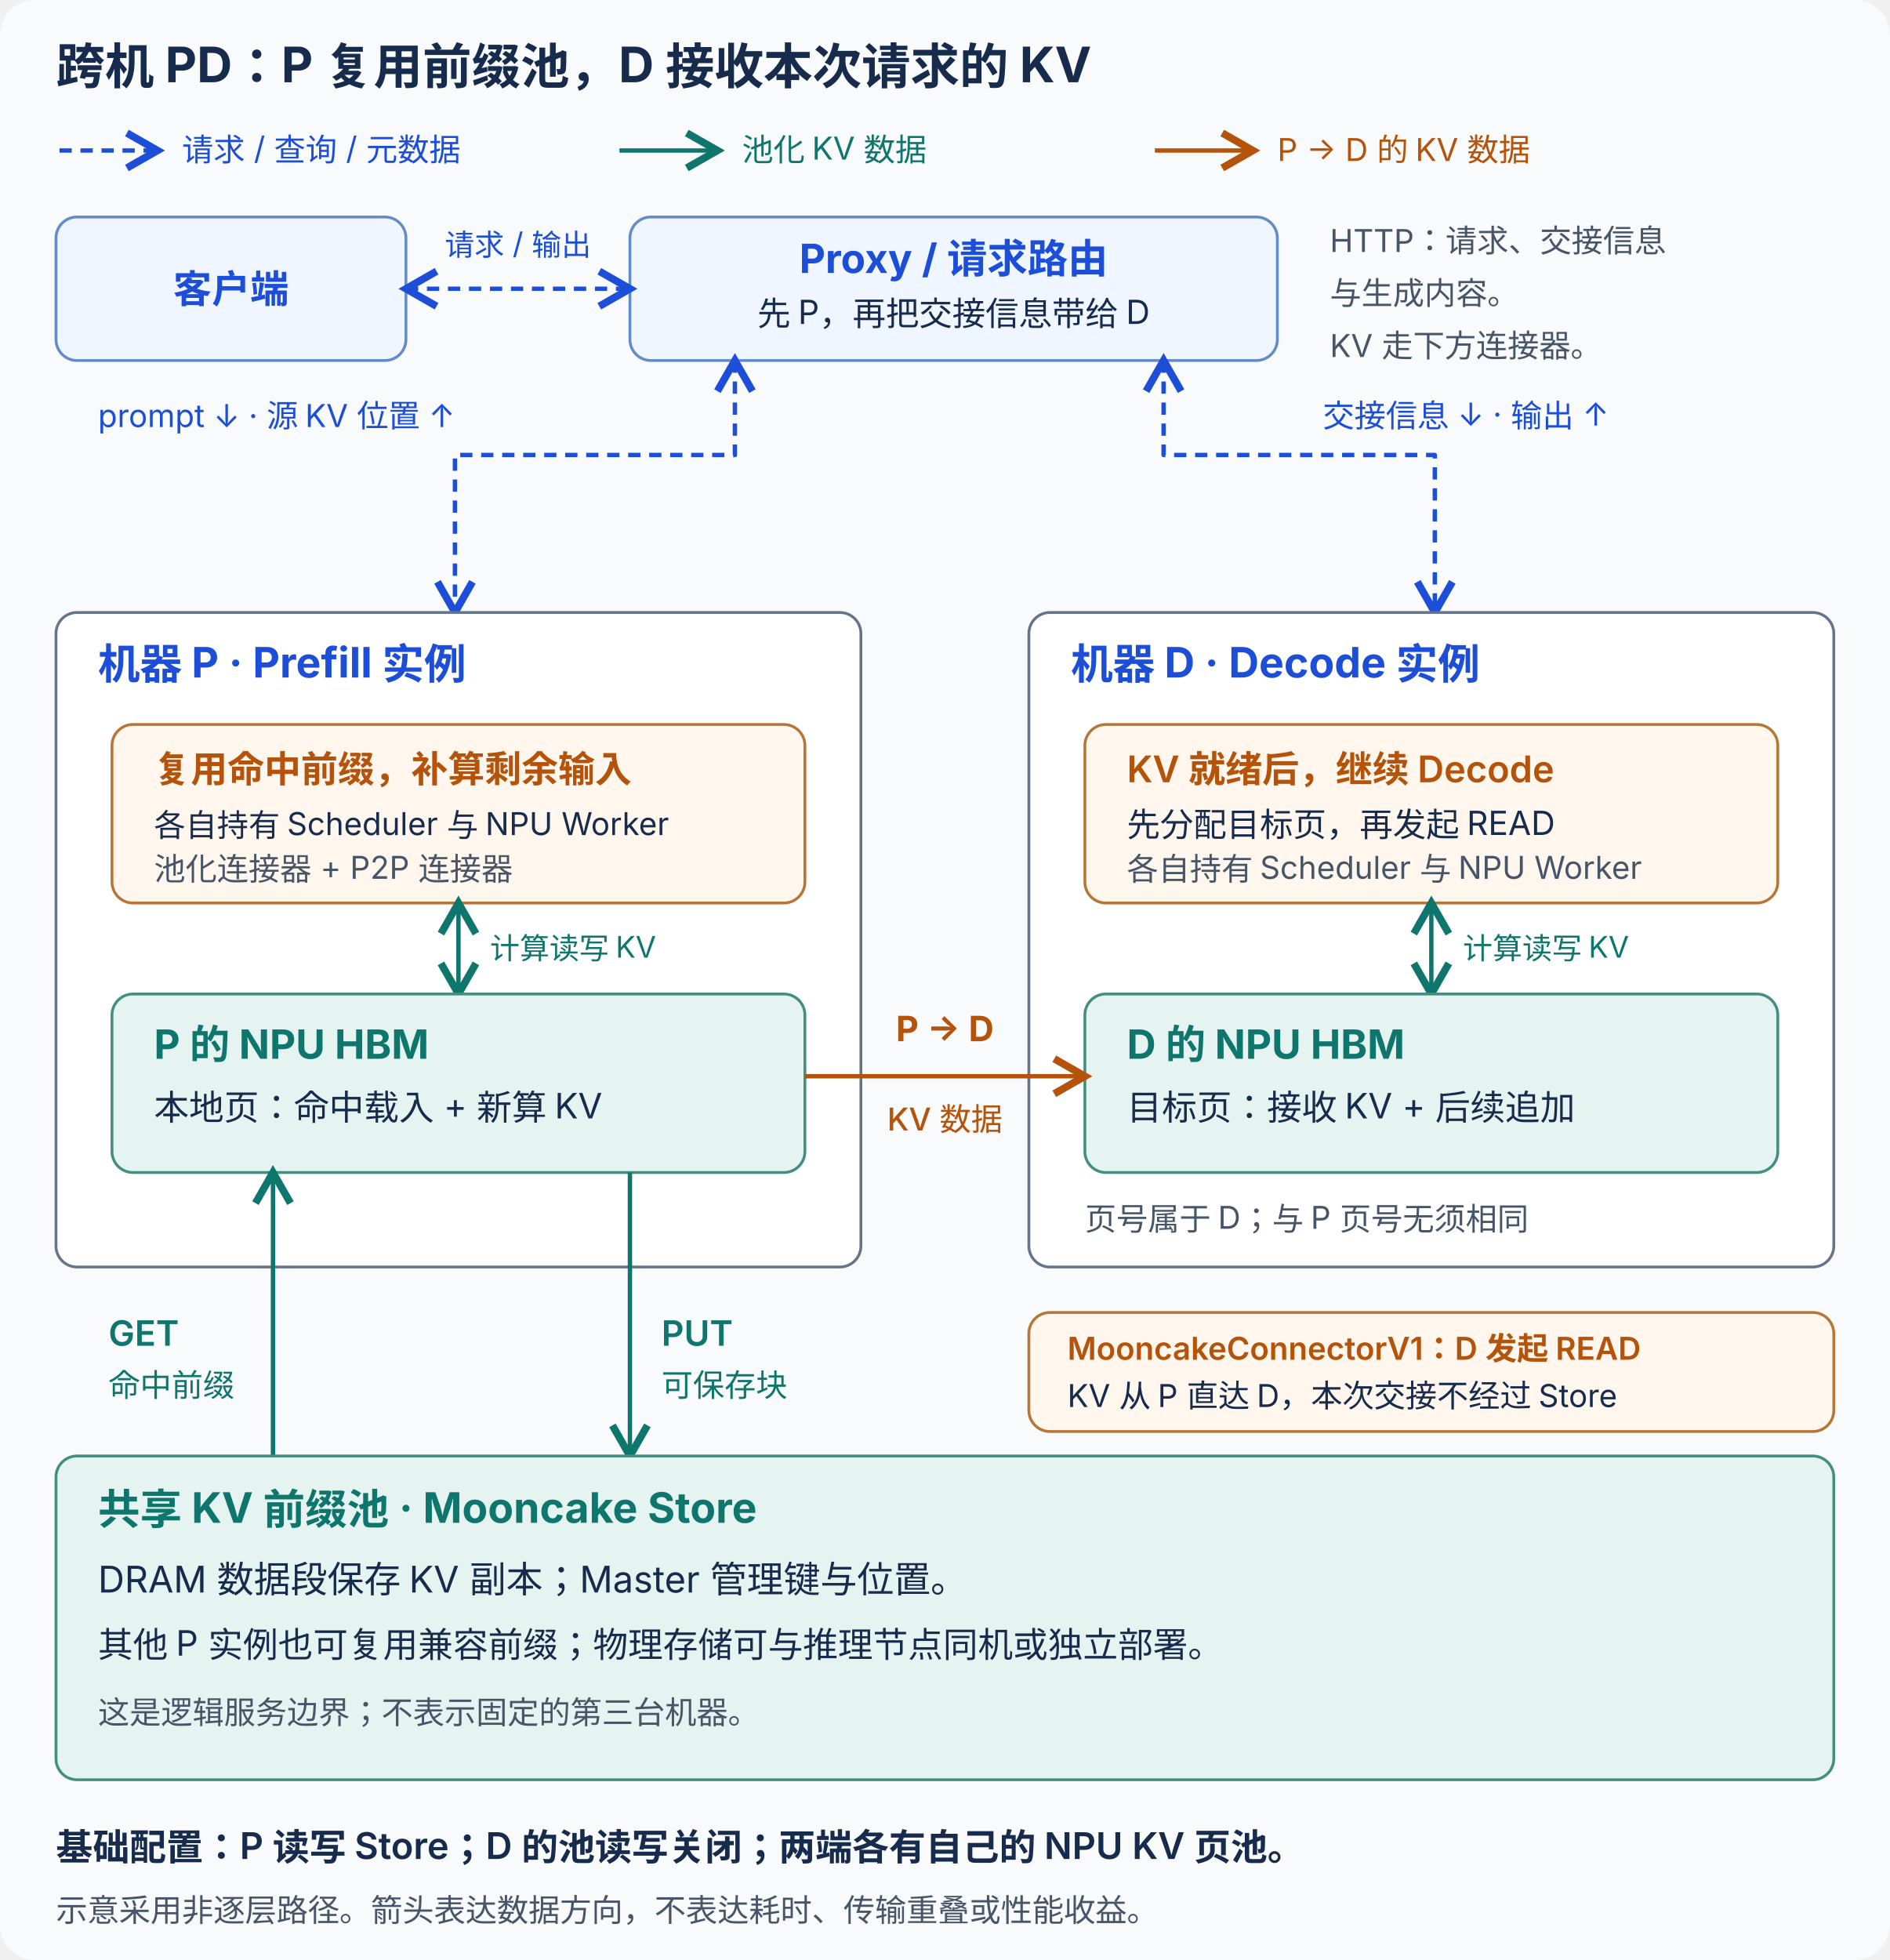
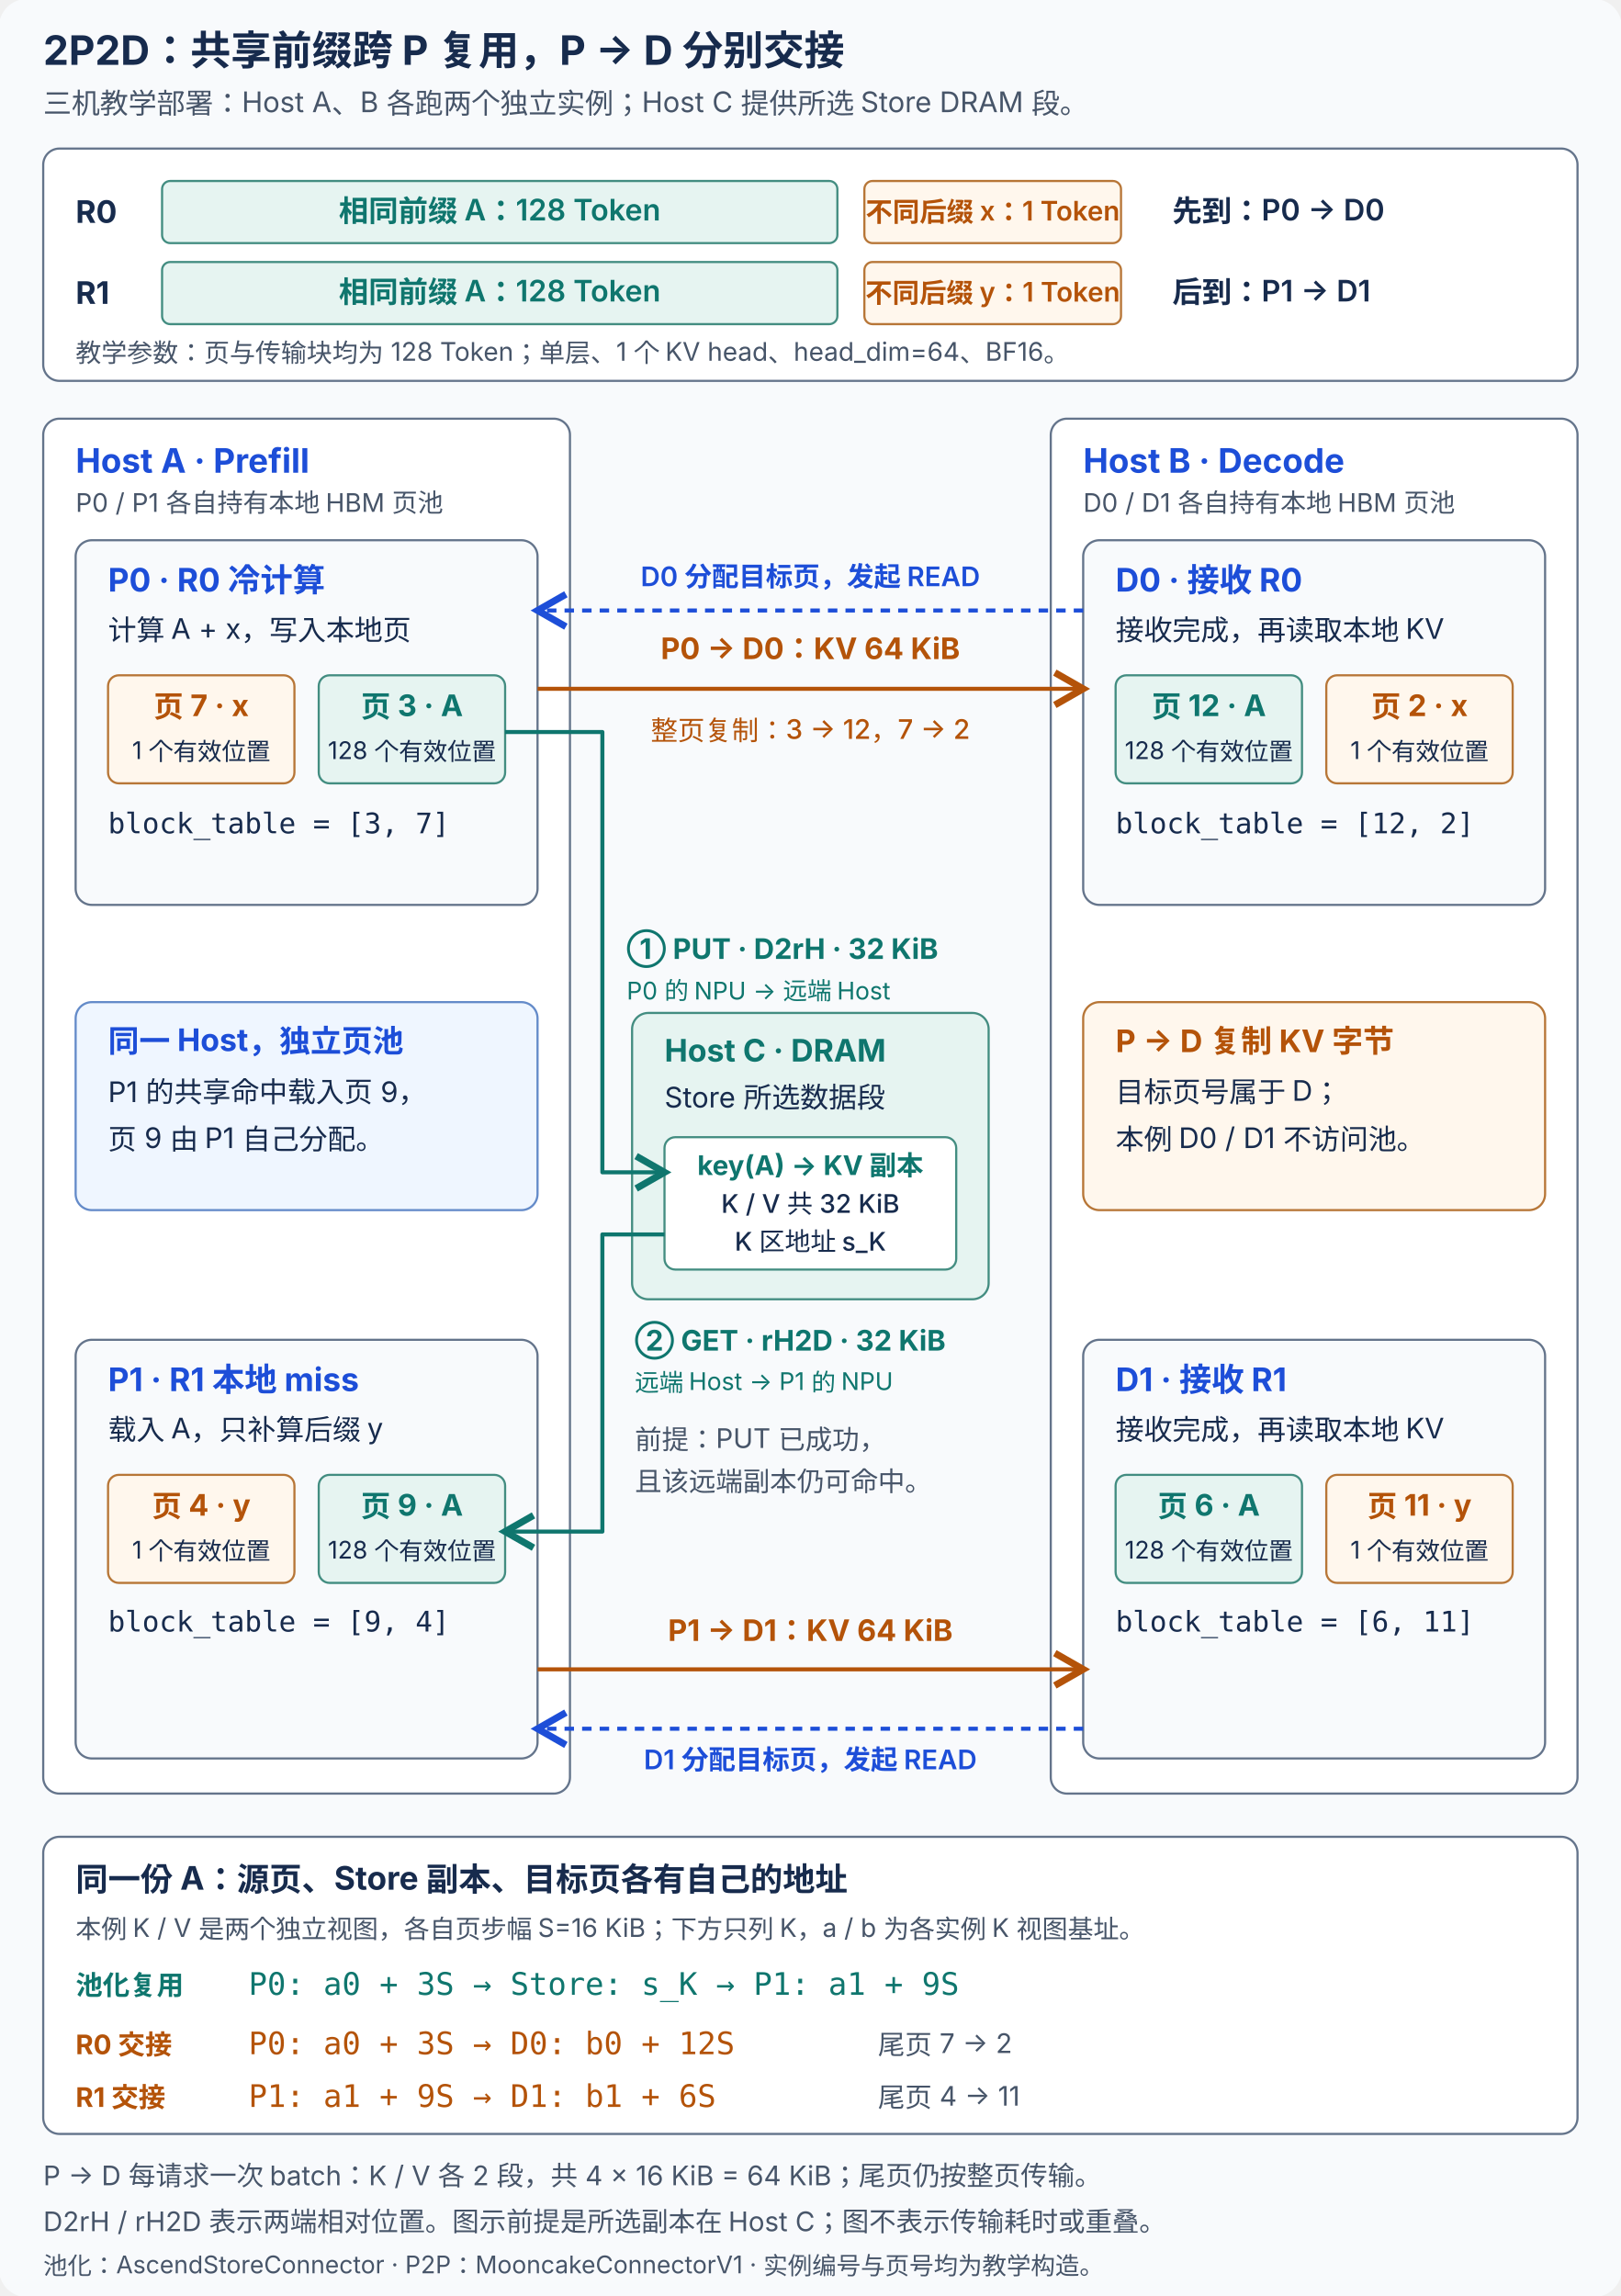
- <svg xmlns="http://www.w3.org/2000/svg" width="1080" height="1120" viewBox="0 0 1080 1120" role="img" aria-labelledby="title desc">
+ <svg xmlns="http://www.w3.org/2000/svg" width="1200" height="1700" viewBox="0 0 1200 1700" role="img" aria-labelledby="title desc">
  <defs>
-     <style>text{font-family:-apple-system,BlinkMacSystemFont,"PingFang SC","Microsoft YaHei",sans-serif}</style>
+     <style>text{font-family:-apple-system,BlinkMacSystemFont,"PingFang SC","Microsoft YaHei",sans-serif;fill:#172b4d}.small{fill:#475569}.mono{font-family:ui-monospace,SFMono-Regular,Menlo,Consolas,monospace}</style>
    <marker id="blue" markerWidth="10" markerHeight="10" refX="8" refY="5" orient="auto-start-reverse">
      <path d="M1 1L8 5L1 9" fill="none" stroke="#1d4ed8" stroke-width="1.7" />
    </marker>
    <marker id="green" markerWidth="10" markerHeight="10" refX="8" refY="5" orient="auto-start-reverse">
      <path d="M1 1L8 5L1 9" fill="none" stroke="#0f766e" stroke-width="1.7" />
    </marker>
    <marker id="orange" markerWidth="10" markerHeight="10" refX="8" refY="5" orient="auto-start-reverse">
      <path d="M1 1L8 5L1 9" fill="none" stroke="#b45309" stroke-width="1.7" />
    </marker>
  </defs>
-   <rect width="1080" height="1120" rx="20" fill="#f8fafc" />
-   <text x="32" y="48" font-size="28" fill="#172b4d" font-weight="700" text-anchor="start">跨机 PD：P 复用前缀池，D 接收本次请求的 KV</text>
-   <path d="M34 86H90" fill="none" stroke="#1d4ed8" stroke-width="2.5" stroke-linejoin="round" marker-end="url(#blue)" stroke-dasharray="7 5" />
-   <text x="104" y="92" font-size="18" fill="#1d4ed8" font-weight="400" text-anchor="start">请求 / 查询 / 元数据</text>
-   <path d="M354 86H410" fill="none" stroke="#0f766e" stroke-width="2.5" stroke-linejoin="round" marker-end="url(#green)" />
-   <text x="424" y="92" font-size="18" fill="#0f766e" font-weight="400" text-anchor="start">池化 KV 数据</text>
-   <path d="M660 86H716" fill="none" stroke="#b45309" stroke-width="2.5" stroke-linejoin="round" marker-end="url(#orange)" />
-   <text x="730" y="92" font-size="18" fill="#b45309" font-weight="400" text-anchor="start">P → D 的 KV 数据</text>
-   <rect x="32" y="124" width="200" height="82" rx="12" fill="#eff6ff" stroke="#648bc9" stroke-width="1.6" />
-   <text x="132" y="173" font-size="22" fill="#1d4ed8" font-weight="600" text-anchor="middle">客户端</text>
-   <rect x="360" y="124" width="370" height="82" rx="12" fill="#eff6ff" stroke="#648bc9" stroke-width="1.6" />
-   <text x="545" y="156" font-size="23" fill="#1d4ed8" font-weight="700" text-anchor="middle">Proxy / 请求路由</text>
-   <text x="545" y="186" font-size="19" fill="#172b4d" font-weight="400" text-anchor="middle">先 P，再把交接信息带给 D</text>
-   <path d="M232 165H360" fill="none" stroke="#1d4ed8" stroke-width="2.5" stroke-linejoin="round" marker-end="url(#blue)" marker-start="url(#blue)" stroke-dasharray="7 5" />
-   <text x="296" y="146" font-size="17" fill="#1d4ed8" font-weight="400" text-anchor="middle">请求 / 输出</text>
-   <path d="M420 206V260H260V350" fill="none" stroke="#1d4ed8" stroke-width="2.5" stroke-linejoin="round" marker-end="url(#blue)" marker-start="url(#blue)" stroke-dasharray="7 5" />
-   <text x="56" y="244" font-size="18" fill="#1d4ed8" font-weight="400" text-anchor="start">prompt ↓ · 源 KV 位置 ↑</text>
-   <path d="M665 206V260H820V350" fill="none" stroke="#1d4ed8" stroke-width="2.5" stroke-linejoin="round" marker-end="url(#blue)" marker-start="url(#blue)" stroke-dasharray="7 5" />
-   <text x="756" y="244" font-size="18" fill="#1d4ed8" font-weight="400" text-anchor="start">交接信息 ↓ · 输出 ↑</text>
-   <text x="760" y="144" font-size="18" fill="#475569" font-weight="400" text-anchor="start">HTTP：请求、交接信息</text>
-   <text x="760" y="174" font-size="18" fill="#475569" font-weight="400" text-anchor="start">与生成内容。</text>
-   <text x="760" y="204" font-size="18" fill="#475569" font-weight="400" text-anchor="start">KV 走下方连接器。</text>
-   <rect x="32" y="350" width="460" height="374" rx="12" fill="#fff" stroke="#64748b" stroke-width="1.6" />
-   <rect x="588" y="350" width="460" height="374" rx="12" fill="#fff" stroke="#64748b" stroke-width="1.6" />
-   <text x="56" y="388" font-size="24" fill="#1d4ed8" font-weight="700" text-anchor="start">机器 P · Prefill 实例</text>
-   <text x="612" y="388" font-size="24" fill="#1d4ed8" font-weight="700" text-anchor="start">机器 D · Decode 实例</text>
-   <rect x="64" y="414" width="396" height="102" rx="12" fill="#fff7ed" stroke="#b77637" stroke-width="1.6" />
-   <text x="88" y="447" font-size="21" fill="#b45309" font-weight="600" text-anchor="start">复用命中前缀，补算剩余输入</text>
-   <text x="88" y="478" font-size="18" fill="#172b4d" font-weight="400" text-anchor="start">各自持有 Scheduler 与 NPU Worker</text>
-   <text x="88" y="503" font-size="18" fill="#475569" font-weight="400" text-anchor="start">池化连接器 + P2P 连接器</text>
-   <rect x="620" y="414" width="396" height="102" rx="12" fill="#fff7ed" stroke="#b77637" stroke-width="1.6" />
-   <text x="644" y="447" font-size="21" fill="#b45309" font-weight="600" text-anchor="start">KV 就绪后，继续 Decode</text>
-   <text x="644" y="478" font-size="19" fill="#172b4d" font-weight="400" text-anchor="start">先分配目标页，再发起 READ</text>
-   <text x="644" y="503" font-size="18" fill="#475569" font-weight="400" text-anchor="start">各自持有 Scheduler 与 NPU Worker</text>
-   <path d="M262 516V568" fill="none" stroke="#0f766e" stroke-width="2.5" stroke-linejoin="round" marker-end="url(#green)" marker-start="url(#green)" />
-   <text x="280" y="548" font-size="17" fill="#0f766e" font-weight="400" text-anchor="start">计算读写 KV</text>
-   <path d="M818 568V516" fill="none" stroke="#0f766e" stroke-width="2.5" stroke-linejoin="round" marker-end="url(#green)" marker-start="url(#green)" />
-   <text x="836" y="548" font-size="17" fill="#0f766e" font-weight="400" text-anchor="start">计算读写 KV</text>
-   <rect x="64" y="568" width="396" height="102" rx="12" fill="#e6f4f1" stroke="#438d81" stroke-width="1.6" />
-   <text x="88" y="605" font-size="23" fill="#0f766e" font-weight="700" text-anchor="start">P 的 NPU HBM</text>
-   <text x="88" y="640" font-size="20" fill="#172b4d" font-weight="400" text-anchor="start">本地页：命中载入 + 新算 KV</text>
-   <rect x="620" y="568" width="396" height="102" rx="12" fill="#e6f4f1" stroke="#438d81" stroke-width="1.6" />
-   <text x="644" y="605" font-size="23" fill="#0f766e" font-weight="700" text-anchor="start">D 的 NPU HBM</text>
-   <text x="644" y="640" font-size="20" fill="#172b4d" font-weight="400" text-anchor="start">目标页：接收 KV + 后续追加</text>
-   <path d="M460 615H620" fill="none" stroke="#b45309" stroke-width="2.5" stroke-linejoin="round" marker-end="url(#orange)" />
-   <text x="540" y="595" font-size="20" fill="#b45309" font-weight="700" text-anchor="middle">P → D</text>
-   <text x="540" y="646" font-size="18" fill="#b45309" font-weight="500" text-anchor="middle">KV 数据</text>
-   <text x="620" y="703" font-size="18" fill="#475569" font-weight="400" text-anchor="start">页号属于 D；与 P 页号无须相同</text>
-   <path d="M156 832V670" fill="none" stroke="#0f766e" stroke-width="2.5" stroke-linejoin="round" marker-end="url(#green)" />
-   <text x="62" y="769" font-size="20" fill="#0f766e" font-weight="600" text-anchor="start">GET</text>
-   <text x="62" y="798" font-size="18" fill="#0f766e" font-weight="400" text-anchor="start">命中前缀</text>
-   <path d="M360 670V832" fill="none" stroke="#0f766e" stroke-width="2.5" stroke-linejoin="round" marker-end="url(#green)" />
-   <text x="378" y="769" font-size="20" fill="#0f766e" font-weight="600" text-anchor="start">PUT</text>
-   <text x="378" y="798" font-size="18" fill="#0f766e" font-weight="400" text-anchor="start">可保存块</text>
-   <rect x="588" y="750" width="460" height="68" rx="12" fill="#fff7ed" stroke="#b77637" stroke-width="1.6" />
-   <text x="610" y="777" font-size="18" fill="#b45309" font-weight="600" text-anchor="start">MooncakeConnectorV1：D 发起 READ</text>
-   <text x="610" y="804" font-size="18" fill="#172b4d" font-weight="400" text-anchor="start">KV 从 P 直达 D，本次交接不经过 Store</text>
-   <rect x="32" y="832" width="1016" height="185" rx="12" fill="#e6f4f1" stroke="#438d81" stroke-width="1.6" />
-   <text x="56" y="871" font-size="24" fill="#0f766e" font-weight="700" text-anchor="start">共享 KV 前缀池 · Mooncake Store</text>
-   <text x="56" y="910" font-size="21" fill="#172b4d" font-weight="400" text-anchor="start">DRAM 数据段保存 KV 副本；Master 管理键与位置。</text>
-   <text x="56" y="947" font-size="20" fill="#172b4d" font-weight="400" text-anchor="start">其他 P 实例也可复用兼容前缀；物理存储可与推理节点同机或独立部署。</text>
-   <text x="56" y="985" font-size="18" fill="#475569" font-weight="400" text-anchor="start">这是逻辑服务边界；不表示固定的第三台机器。</text>
-   <text x="32" y="1063" font-size="21" fill="#172b4d" font-weight="600" text-anchor="start">基础配置：P 读写 Store；D 的池读写关闭；两端各有自己的 NPU KV 页池。</text>
-   <text x="32" y="1098" font-size="18" fill="#475569" font-weight="400" text-anchor="start">示意采用非逐层路径。箭头表达数据方向，不表达耗时、传输重叠或性能收益。</text>
+   <rect x="0" y="0" width="1200" height="1700" rx="20" fill="#f8fafc" stroke="#f8fafc" stroke-width="1.6" />
+   <text x="32" y="48" font-size="30" style="fill:#172b4d" font-weight="700" text-anchor="start" class="">2P2D：共享前缀跨 P 复用，P → D 分别交接</text>
+   <text x="32" y="84" font-size="21" style="fill:#475569" font-weight="400" text-anchor="start" class="">三机教学部署：Host A、B 各跑两个独立实例；Host C 提供所选 Store DRAM 段。</text>
+   <rect x="32" y="110" width="1136" height="172" rx="12" fill="#fff" stroke="#64748b" stroke-width="1.6" />
+   <text x="56" y="165" font-size="23" style="fill:#172b4d" font-weight="700" text-anchor="start" class="">R0</text>
+   <rect x="120" y="134" width="500" height="46" rx="6" fill="#e6f4f1" stroke="#438d81" stroke-width="1.6" />
+   <text x="370" y="164" font-size="22" style="fill:#0f766e" font-weight="600" text-anchor="middle" class="">相同前缀 A：128 Token</text>
+   <rect x="640" y="134" width="190" height="46" rx="6" fill="#fff7ed" stroke="#b77637" stroke-width="1.6" />
+   <text x="735" y="164" font-size="20" style="fill:#b45309" font-weight="600" text-anchor="middle" class="">不同后缀 x：1 Token</text>
+   <text x="868" y="164" font-size="22" style="fill:#172b4d" font-weight="600" text-anchor="start" class="">先到：P0 → D0</text>
+   <text x="56" y="225" font-size="23" style="fill:#172b4d" font-weight="700" text-anchor="start" class="">R1</text>
+   <rect x="120" y="194" width="500" height="46" rx="6" fill="#e6f4f1" stroke="#438d81" stroke-width="1.6" />
+   <text x="370" y="224" font-size="22" style="fill:#0f766e" font-weight="600" text-anchor="middle" class="">相同前缀 A：128 Token</text>
+   <rect x="640" y="194" width="190" height="46" rx="6" fill="#fff7ed" stroke="#b77637" stroke-width="1.6" />
+   <text x="735" y="224" font-size="20" style="fill:#b45309" font-weight="600" text-anchor="middle" class="">不同后缀 y：1 Token</text>
+   <text x="868" y="224" font-size="22" style="fill:#172b4d" font-weight="600" text-anchor="start" class="">后到：P1 → D1</text>
+   <text x="56" y="268" font-size="19" style="fill:#475569" font-weight="400" text-anchor="start" class="">教学参数：页与传输块均为 128 Token；单层、1 个 KV head、head_dim=64、BF16。</text>
+   <rect x="32" y="310" width="390" height="1018" rx="12" fill="#fff" stroke="#64748b" stroke-width="1.6" />
+   <text x="56" y="350" font-size="25" style="fill:#1d4ed8" font-weight="700" text-anchor="start" class="">Host A · Prefill</text>
+   <text x="56" y="379" font-size="19" style="fill:#475569" font-weight="400" text-anchor="start" class="">P0 / P1 各自持有本地 HBM 页池</text>
+   <rect x="778" y="310" width="390" height="1018" rx="12" fill="#fff" stroke="#64748b" stroke-width="1.6" />
+   <text x="802" y="350" font-size="25" style="fill:#1d4ed8" font-weight="700" text-anchor="start" class="">Host B · Decode</text>
+   <text x="802" y="379" font-size="19" style="fill:#475569" font-weight="400" text-anchor="start" class="">D0 / D1 各自持有本地 HBM 页池</text>
+   <rect x="56" y="400" width="342" height="270" rx="12" fill="#f8fafc" stroke="#64748b" stroke-width="1.6" />
+   <text x="80" y="438" font-size="24" style="fill:#1d4ed8" font-weight="700" text-anchor="start" class="">P0 · R0 冷计算</text>
+   <text x="80" y="474" font-size="21" style="fill:#172b4d" font-weight="400" text-anchor="start" class="">计算 A + x，写入本地页</text>
+   <rect x="80" y="500" width="138" height="80" rx="8" fill="#fff7ed" stroke="#b77637" stroke-width="1.6" />
+   <text x="149" y="531" font-size="22" style="fill:#b45309" font-weight="700" text-anchor="middle" class="">页 7 · x</text>
+   <text x="149" y="562" font-size="18" style="fill:#172b4d" font-weight="400" text-anchor="middle" class="">1 个有效位置</text>
+   <rect x="236" y="500" width="138" height="80" rx="8" fill="#e6f4f1" stroke="#438d81" stroke-width="1.6" />
+   <text x="305" y="531" font-size="22" style="fill:#0f766e" font-weight="700" text-anchor="middle" class="">页 3 · A</text>
+   <text x="305" y="562" font-size="18" style="fill:#172b4d" font-weight="400" text-anchor="middle" class="">128 个有效位置</text>
+   <text x="80" y="617" font-size="21" style="fill:#172b4d" font-weight="400" text-anchor="start" class="mono">block_table = [3, 7]</text>
+   <rect x="802" y="400" width="342" height="270" rx="12" fill="#f8fafc" stroke="#64748b" stroke-width="1.6" />
+   <text x="826" y="438" font-size="24" style="fill:#1d4ed8" font-weight="700" text-anchor="start" class="">D0 · 接收 R0</text>
+   <text x="826" y="474" font-size="21" style="fill:#172b4d" font-weight="400" text-anchor="start" class="">接收完成，再读取本地 KV</text>
+   <rect x="826" y="500" width="138" height="80" rx="8" fill="#e6f4f1" stroke="#438d81" stroke-width="1.6" />
+   <text x="895" y="531" font-size="22" style="fill:#0f766e" font-weight="700" text-anchor="middle" class="">页 12 · A</text>
+   <text x="895" y="562" font-size="18" style="fill:#172b4d" font-weight="400" text-anchor="middle" class="">128 个有效位置</text>
+   <rect x="982" y="500" width="138" height="80" rx="8" fill="#fff7ed" stroke="#b77637" stroke-width="1.6" />
+   <text x="1051" y="531" font-size="22" style="fill:#b45309" font-weight="700" text-anchor="middle" class="">页 2 · x</text>
+   <text x="1051" y="562" font-size="18" style="fill:#172b4d" font-weight="400" text-anchor="middle" class="">1 个有效位置</text>
+   <text x="826" y="617" font-size="21" style="fill:#172b4d" font-weight="400" text-anchor="start" class="mono">block_table = [12, 2]</text>
+   <path d="M802 452H398" fill="none" stroke="#1d4ed8" stroke-width="3" stroke-linejoin="round" marker-end="url(#blue)" stroke-dasharray="7 6" />
+   <text x="600" y="434" font-size="20" style="fill:#1d4ed8" font-weight="600" text-anchor="middle" class="">D0 分配目标页，发起 READ</text>
+   <path d="M398 510H802" fill="none" stroke="#b45309" stroke-width="3" stroke-linejoin="round" marker-end="url(#orange)" />
+   <text x="600" y="488" font-size="22" style="fill:#b45309" font-weight="700" text-anchor="middle" class="">P0 → D0：KV 64 KiB</text>
+   <text x="600" y="548" font-size="20" style="fill:#b45309" font-weight="500" text-anchor="middle" class="">整页复制：3 → 12，7 → 2</text>
+   <rect x="56" y="742" width="342" height="154" rx="12" fill="#eff6ff" stroke="#648bc9" stroke-width="1.6" />
+   <text x="80" y="779" font-size="23" style="fill:#1d4ed8" font-weight="700" text-anchor="start" class="">同一 Host，独立页池</text>
+   <text x="80" y="816" font-size="21" style="fill:#172b4d" font-weight="400" text-anchor="start" class="">P1 的共享命中载入页 9，</text>
+   <text x="80" y="851" font-size="21" style="fill:#172b4d" font-weight="400" text-anchor="start" class="">页 9 由 P1 自己分配。</text>
+   <rect x="802" y="742" width="342" height="154" rx="12" fill="#fff7ed" stroke="#b77637" stroke-width="1.6" />
+   <text x="826" y="779" font-size="23" style="fill:#b45309" font-weight="700" text-anchor="start" class="">P → D 复制 KV 字节</text>
+   <text x="826" y="816" font-size="21" style="fill:#172b4d" font-weight="400" text-anchor="start" class="">目标页号属于 D；</text>
+   <text x="826" y="851" font-size="21" style="fill:#172b4d" font-weight="400" text-anchor="start" class="">本例 D0 / D1 不访问池。</text>
+   <rect x="468" y="750" width="264" height="212" rx="12" fill="#e6f4f1" stroke="#438d81" stroke-width="1.6" />
+   <text x="492" y="786" font-size="23" style="fill:#0f766e" font-weight="700" text-anchor="start" class="">Host C · DRAM</text>
+   <text x="492" y="820" font-size="21" style="fill:#172b4d" font-weight="400" text-anchor="start" class="">Store 所选数据段</text>
+   <rect x="492" y="842" width="216" height="98" rx="8" fill="#fff" stroke="#438d81" stroke-width="1.6" />
+   <text x="600" y="870" font-size="20" style="fill:#0f766e" font-weight="700" text-anchor="middle" class="">key(A) → KV 副本</text>
+   <text x="600" y="898" font-size="19" style="fill:#172b4d" font-weight="500" text-anchor="middle" class="">K / V 共 32 KiB</text>
+   <text x="600" y="926" font-size="19" style="fill:#172b4d" font-weight="500" text-anchor="middle" class="">K 区地址 s_K</text>
+   <path d="M374 542H446V868H492" fill="none" stroke="#0f766e" stroke-width="3" stroke-linejoin="round" marker-end="url(#green)" />
+   <text x="464" y="710" font-size="21" style="fill:#0f766e" font-weight="700" text-anchor="start" class="">① PUT · D2rH · 32 KiB</text>
+   <text x="464" y="740" font-size="18" style="fill:#0f766e" font-weight="400" text-anchor="start" class="">P0 的 NPU → 远端 Host</text>
+   <rect x="56" y="992" width="342" height="310" rx="12" fill="#f8fafc" stroke="#64748b" stroke-width="1.6" />
+   <text x="80" y="1030" font-size="24" style="fill:#1d4ed8" font-weight="700" text-anchor="start" class="">P1 · R1 本地 miss</text>
+   <text x="80" y="1066" font-size="21" style="fill:#172b4d" font-weight="400" text-anchor="start" class="">载入 A，只补算后缀 y</text>
+   <rect x="80" y="1092" width="138" height="80" rx="8" fill="#fff7ed" stroke="#b77637" stroke-width="1.6" />
+   <text x="149" y="1123" font-size="22" style="fill:#b45309" font-weight="700" text-anchor="middle" class="">页 4 · y</text>
+   <text x="149" y="1154" font-size="18" style="fill:#172b4d" font-weight="400" text-anchor="middle" class="">1 个有效位置</text>
+   <rect x="236" y="1092" width="138" height="80" rx="8" fill="#e6f4f1" stroke="#438d81" stroke-width="1.6" />
+   <text x="305" y="1123" font-size="22" style="fill:#0f766e" font-weight="700" text-anchor="middle" class="">页 9 · A</text>
+   <text x="305" y="1154" font-size="18" style="fill:#172b4d" font-weight="400" text-anchor="middle" class="">128 个有效位置</text>
+   <text x="80" y="1208" font-size="21" style="fill:#172b4d" font-weight="400" text-anchor="start" class="mono">block_table = [9, 4]</text>
+   <rect x="802" y="992" width="342" height="310" rx="12" fill="#f8fafc" stroke="#64748b" stroke-width="1.6" />
+   <text x="826" y="1030" font-size="24" style="fill:#1d4ed8" font-weight="700" text-anchor="start" class="">D1 · 接收 R1</text>
+   <text x="826" y="1066" font-size="21" style="fill:#172b4d" font-weight="400" text-anchor="start" class="">接收完成，再读取本地 KV</text>
+   <rect x="826" y="1092" width="138" height="80" rx="8" fill="#e6f4f1" stroke="#438d81" stroke-width="1.6" />
+   <text x="895" y="1123" font-size="22" style="fill:#0f766e" font-weight="700" text-anchor="middle" class="">页 6 · A</text>
+   <text x="895" y="1154" font-size="18" style="fill:#172b4d" font-weight="400" text-anchor="middle" class="">128 个有效位置</text>
+   <rect x="982" y="1092" width="138" height="80" rx="8" fill="#fff7ed" stroke="#b77637" stroke-width="1.6" />
+   <text x="1051" y="1123" font-size="22" style="fill:#b45309" font-weight="700" text-anchor="middle" class="">页 11 · y</text>
+   <text x="1051" y="1154" font-size="18" style="fill:#172b4d" font-weight="400" text-anchor="middle" class="">1 个有效位置</text>
+   <text x="826" y="1208" font-size="21" style="fill:#172b4d" font-weight="400" text-anchor="start" class="mono">block_table = [6, 11]</text>
+   <path d="M492 914H446V1134H374" fill="none" stroke="#0f766e" stroke-width="3" stroke-linejoin="round" marker-end="url(#green)" />
+   <text x="470" y="1000" font-size="21" style="fill:#0f766e" font-weight="700" text-anchor="start" class="">② GET · rH2D · 32 KiB</text>
+   <text x="470" y="1030" font-size="18" style="fill:#0f766e" font-weight="400" text-anchor="start" class="">远端 Host → P1 的 NPU</text>
+   <text x="470" y="1073" font-size="20" style="fill:#475569" font-weight="400" text-anchor="start" class="">前提：PUT 已成功，</text>
+   <text x="470" y="1104" font-size="20" style="fill:#475569" font-weight="400" text-anchor="start" class="">且该远端副本仍可命中。</text>
+   <path d="M398 1236H802" fill="none" stroke="#b45309" stroke-width="3" stroke-linejoin="round" marker-end="url(#orange)" />
+   <text x="600" y="1215" font-size="22" style="fill:#b45309" font-weight="700" text-anchor="middle" class="">P1 → D1：KV 64 KiB</text>
+   <path d="M802 1280H398" fill="none" stroke="#1d4ed8" stroke-width="3" stroke-linejoin="round" marker-end="url(#blue)" stroke-dasharray="7 6" />
+   <text x="600" y="1310" font-size="20" style="fill:#1d4ed8" font-weight="600" text-anchor="middle" class="">D1 分配目标页，发起 READ</text>
+   <rect x="32" y="1360" width="1136" height="220" rx="12" fill="#fff" stroke="#64748b" stroke-width="1.6" />
+   <text x="56" y="1400" font-size="24" style="fill:#172b4d" font-weight="700" text-anchor="start" class="">同一份 A：源页、Store 副本、目标页各有自己的地址</text>
+   <text x="56" y="1435" font-size="19" style="fill:#475569" font-weight="400" text-anchor="start" class="">本例 K / V 是两个独立视图，各自页步幅 S=16 KiB；下方只列 K，a / b 为各实例 K 视图基址。</text>
+   <text x="56" y="1477" font-size="20" style="fill:#0f766e" font-weight="700" text-anchor="start" class="">池化复用</text>
+   <text x="184" y="1477" font-size="23" style="fill:#0f766e" font-weight="500" text-anchor="start" class="mono">P0: a0 + 3S   →   Store: s_K   →   P1: a1 + 9S</text>
+   <text x="56" y="1521" font-size="20" style="fill:#b45309" font-weight="700" text-anchor="start" class="">R0 交接</text>
+   <text x="184" y="1521" font-size="23" style="fill:#b45309" font-weight="500" text-anchor="start" class="mono">P0: a0 + 3S   →   D0: b0 + 12S</text>
+   <text x="650" y="1521" font-size="20" style="fill:#475569" font-weight="400" text-anchor="start" class="">尾页 7 → 2</text>
+   <text x="56" y="1560" font-size="20" style="fill:#b45309" font-weight="700" text-anchor="start" class="">R1 交接</text>
+   <text x="184" y="1560" font-size="23" style="fill:#b45309" font-weight="500" text-anchor="start" class="mono">P1: a1 + 9S   →   D1: b1 + 6S</text>
+   <text x="650" y="1560" font-size="20" style="fill:#475569" font-weight="400" text-anchor="start" class="">尾页 4 → 11</text>
+   <text x="32" y="1618" font-size="20" style="fill:#475569" font-weight="400" text-anchor="start" class="">P → D 每请求一次 batch：K / V 各 2 段，共 4 × 16 KiB = 64 KiB；尾页仍按整页传输。</text>
+   <text x="32" y="1652" font-size="20" style="fill:#475569" font-weight="400" text-anchor="start" class="">D2rH / rH2D 表示两端相对位置。图示前提是所选副本在 Host C；图不表示传输耗时或重叠。</text>
+   <text x="32" y="1684" font-size="18" style="fill:#475569" font-weight="400" text-anchor="start" class="">池化：AscendStoreConnector   ·   P2P：MooncakeConnectorV1   ·   实例编号与页号均为教学构造。</text>
</svg>
